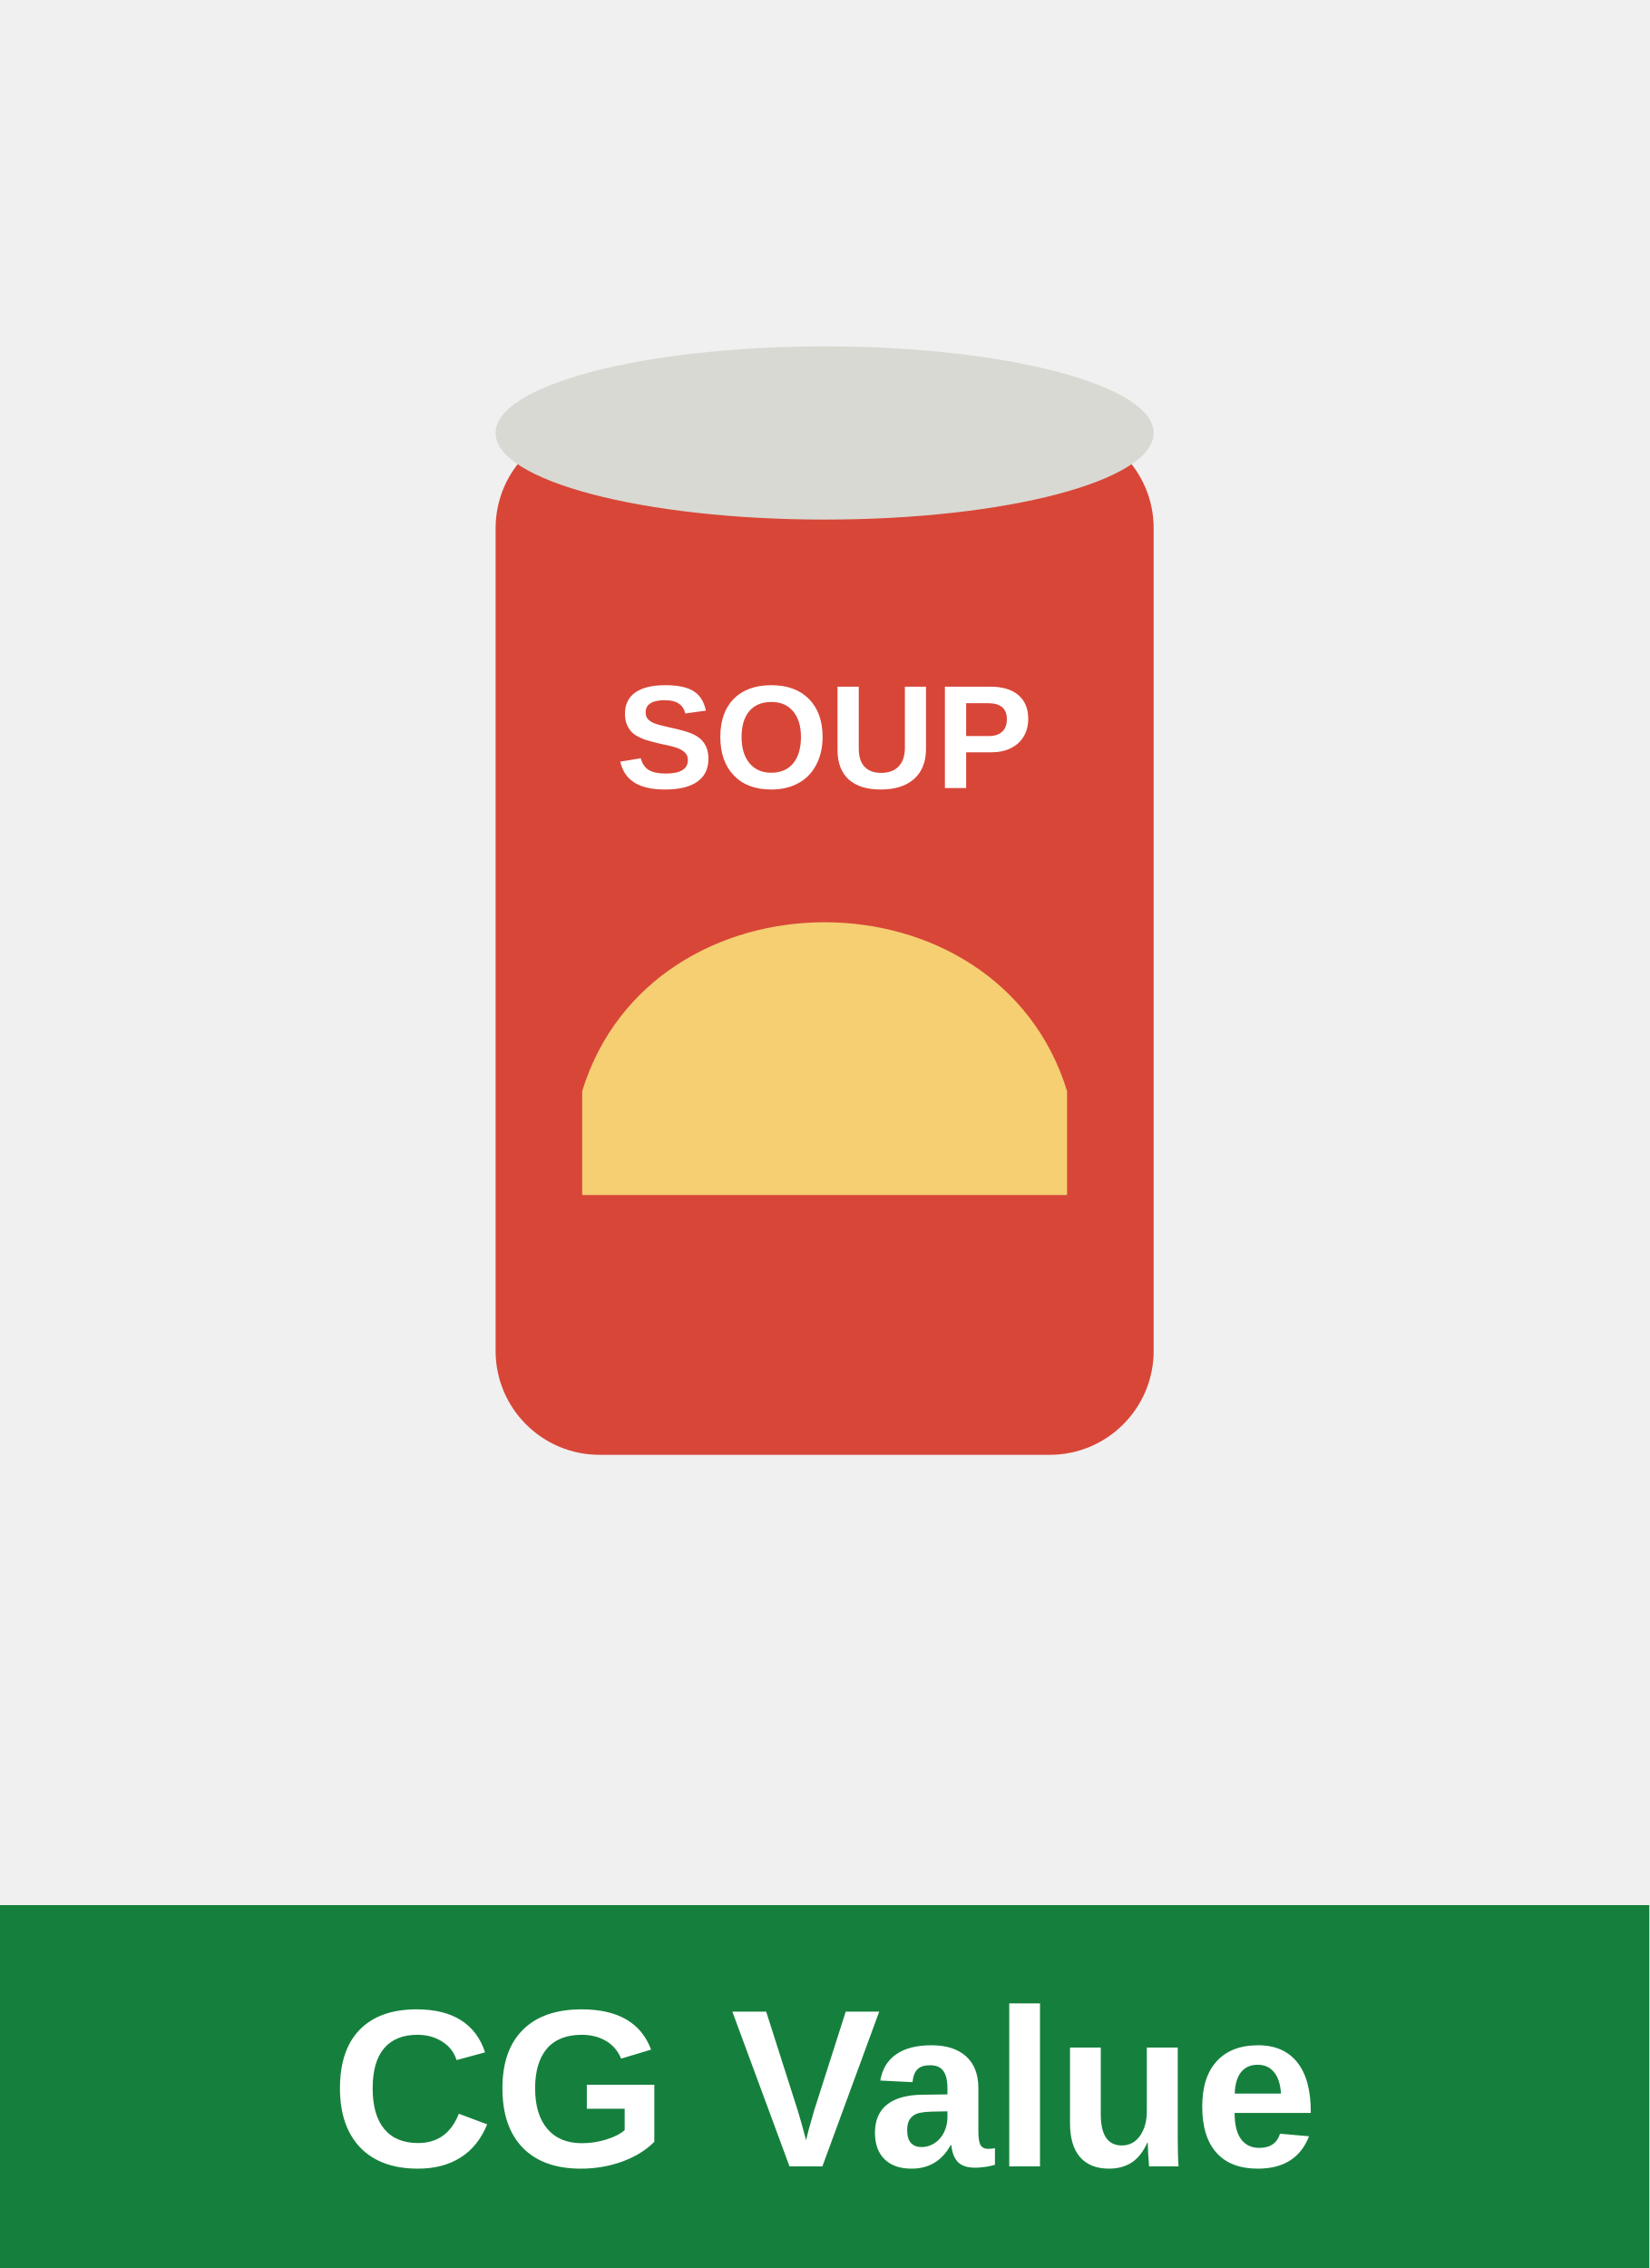
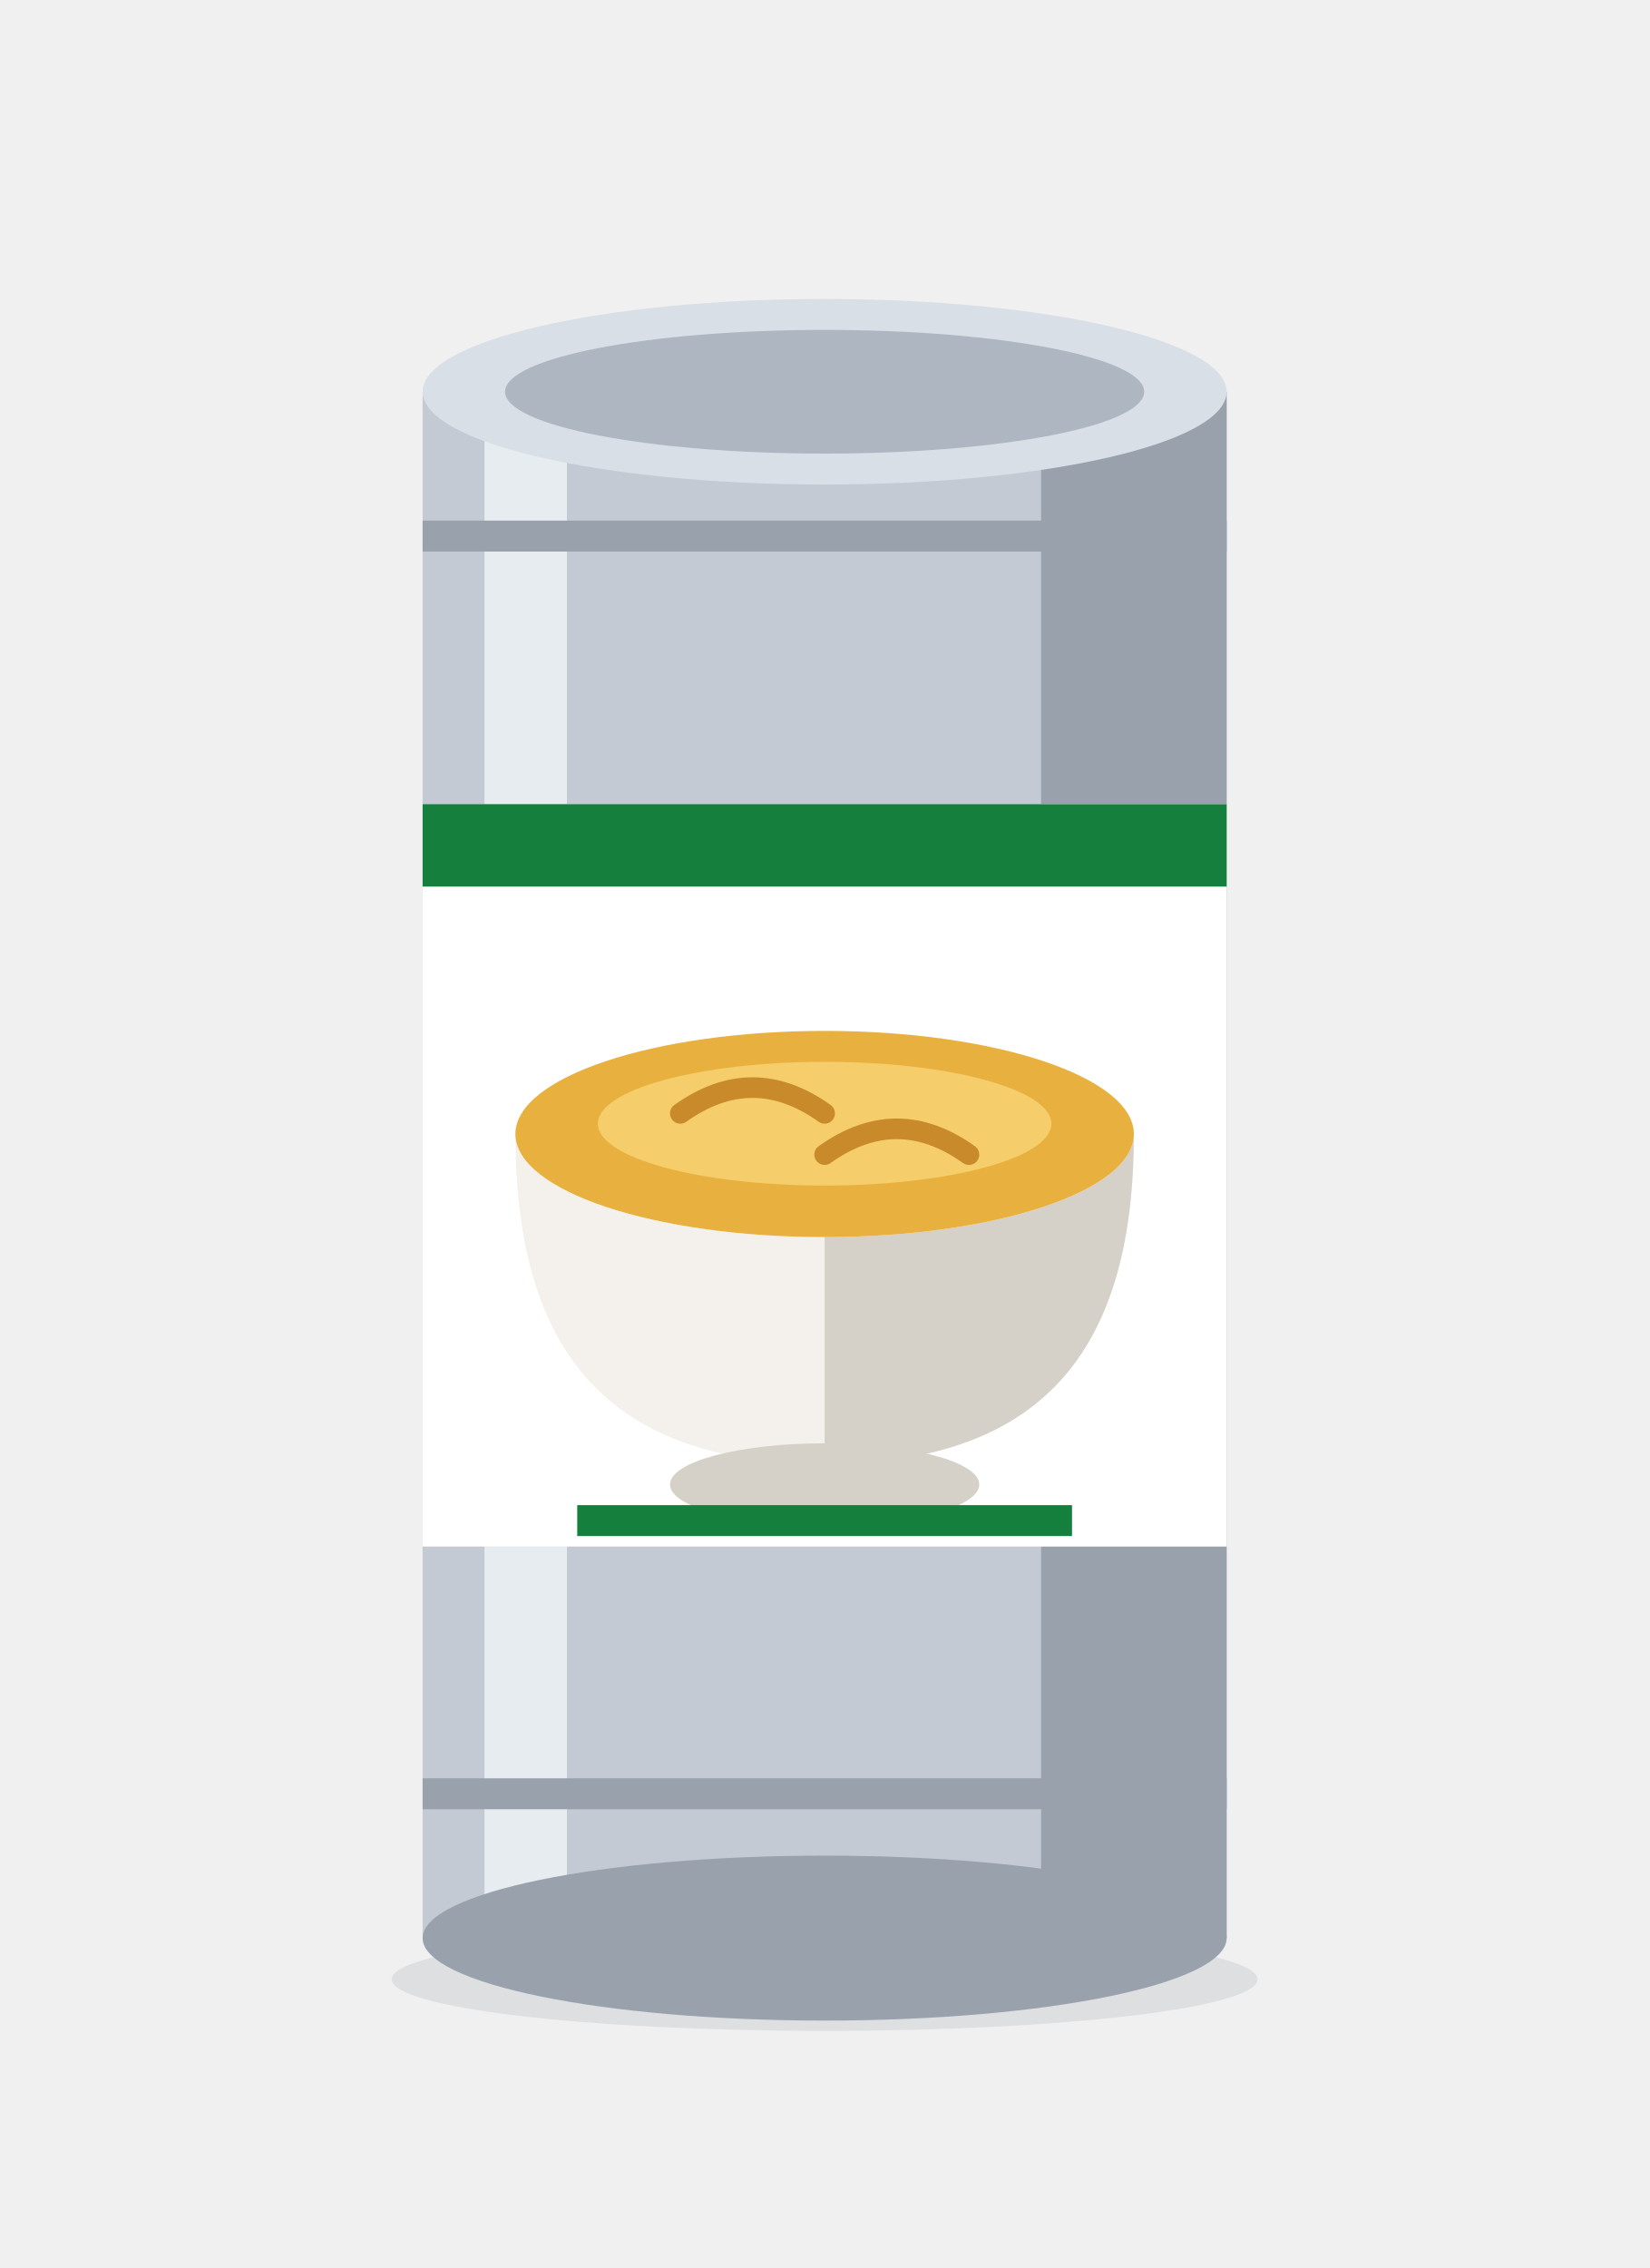
<svg xmlns="http://www.w3.org/2000/svg" viewBox="0 0 160 220">
-   <g transform="translate(80 0) scale(0.84) translate(-80 0)">
-     <rect x="42" y="49" width="76" height="119" rx="12" fill="#d84638" />
-     <ellipse cx="80" cy="50" rx="38" ry="10" fill="#d8d9d2" />
-     <text x="80" y="91" text-anchor="middle" font-family="Arial" font-size="17" font-weight="700" fill="#fff">SOUP</text>
-     <path d="M52 126c8-26 48-26 56 0v12H52z" fill="#f5cf72" />
+   <g id="item">
+     <ellipse cx="80" cy="192" rx="42" ry="5" fill="#0f172a" opacity="0.08" />
+     <path d="M41 38h78v150H41z" fill="#c3cad3" />
+     <path d="M101 38h18v150h-18z" fill="#98a1ac" />
+     <path d="M47 42h8v142h-8z" fill="#e7ecf1" />
+     <ellipse cx="80" cy="188" rx="39" ry="8" fill="#98a1ac" />
+     <ellipse cx="80" cy="38" rx="39" ry="9" fill="#d9dfe6" />
+     <ellipse cx="80" cy="38" rx="31" ry="6" fill="#aeb7c1" />
+     <path d="M41 52h78" fill="none" stroke="#98a1ac" stroke-width="3" />
+     <path d="M41 174h78" fill="none" stroke="#98a1ac" stroke-width="3" />
  </g>
-   <g>
-     <rect x="0" y="184.8" width="160" height="35.2" fill="#15803d" />
-     <text x="80" y="210.144" text-anchor="middle" font-family="Arial,Helvetica,sans-serif" font-weight="bold" font-size="21.824" fill="#ffffff">CG Value</text>
+   <g id="label">
+     <rect x="41" y="78" width="78" height="72" fill="#f7efe2" />
+   </g>
+   <g id="brand-cg">
+     <rect x="41" y="78" width="78" height="72" fill="#ffffff" />
+     <path d="M41 78h78v8H41z" fill="#15803d" />
+     <path d="M50 110c0 20 8 32 30 32s30-12 30-32a30 10 0 0 1-60 0z" fill="#f4f1ec" />
+     <path d="M80 142c22 0 30-12 30-32a30 10 0 0 1-30 10z" fill="#d6d1c8" />
+     <ellipse cx="80" cy="144" rx="15" ry="4" fill="#d6d1c8" />
+     <ellipse cx="80" cy="110" rx="30" ry="10" fill="#e8b13f" />
+     <ellipse cx="80" cy="109" rx="22" ry="6" fill="#f5cd6a" />
+     <path d="M66 108q7-5 14 0" fill="none" stroke="#c98a2b" stroke-width="2" stroke-linecap="round" />
+     <path d="M80 112q7-5 14 0" fill="none" stroke="#c98a2b" stroke-width="2" stroke-linecap="round" />
+     <path d="M56 146h48v3H56z" fill="#15803d" />
  </g>
</svg>
